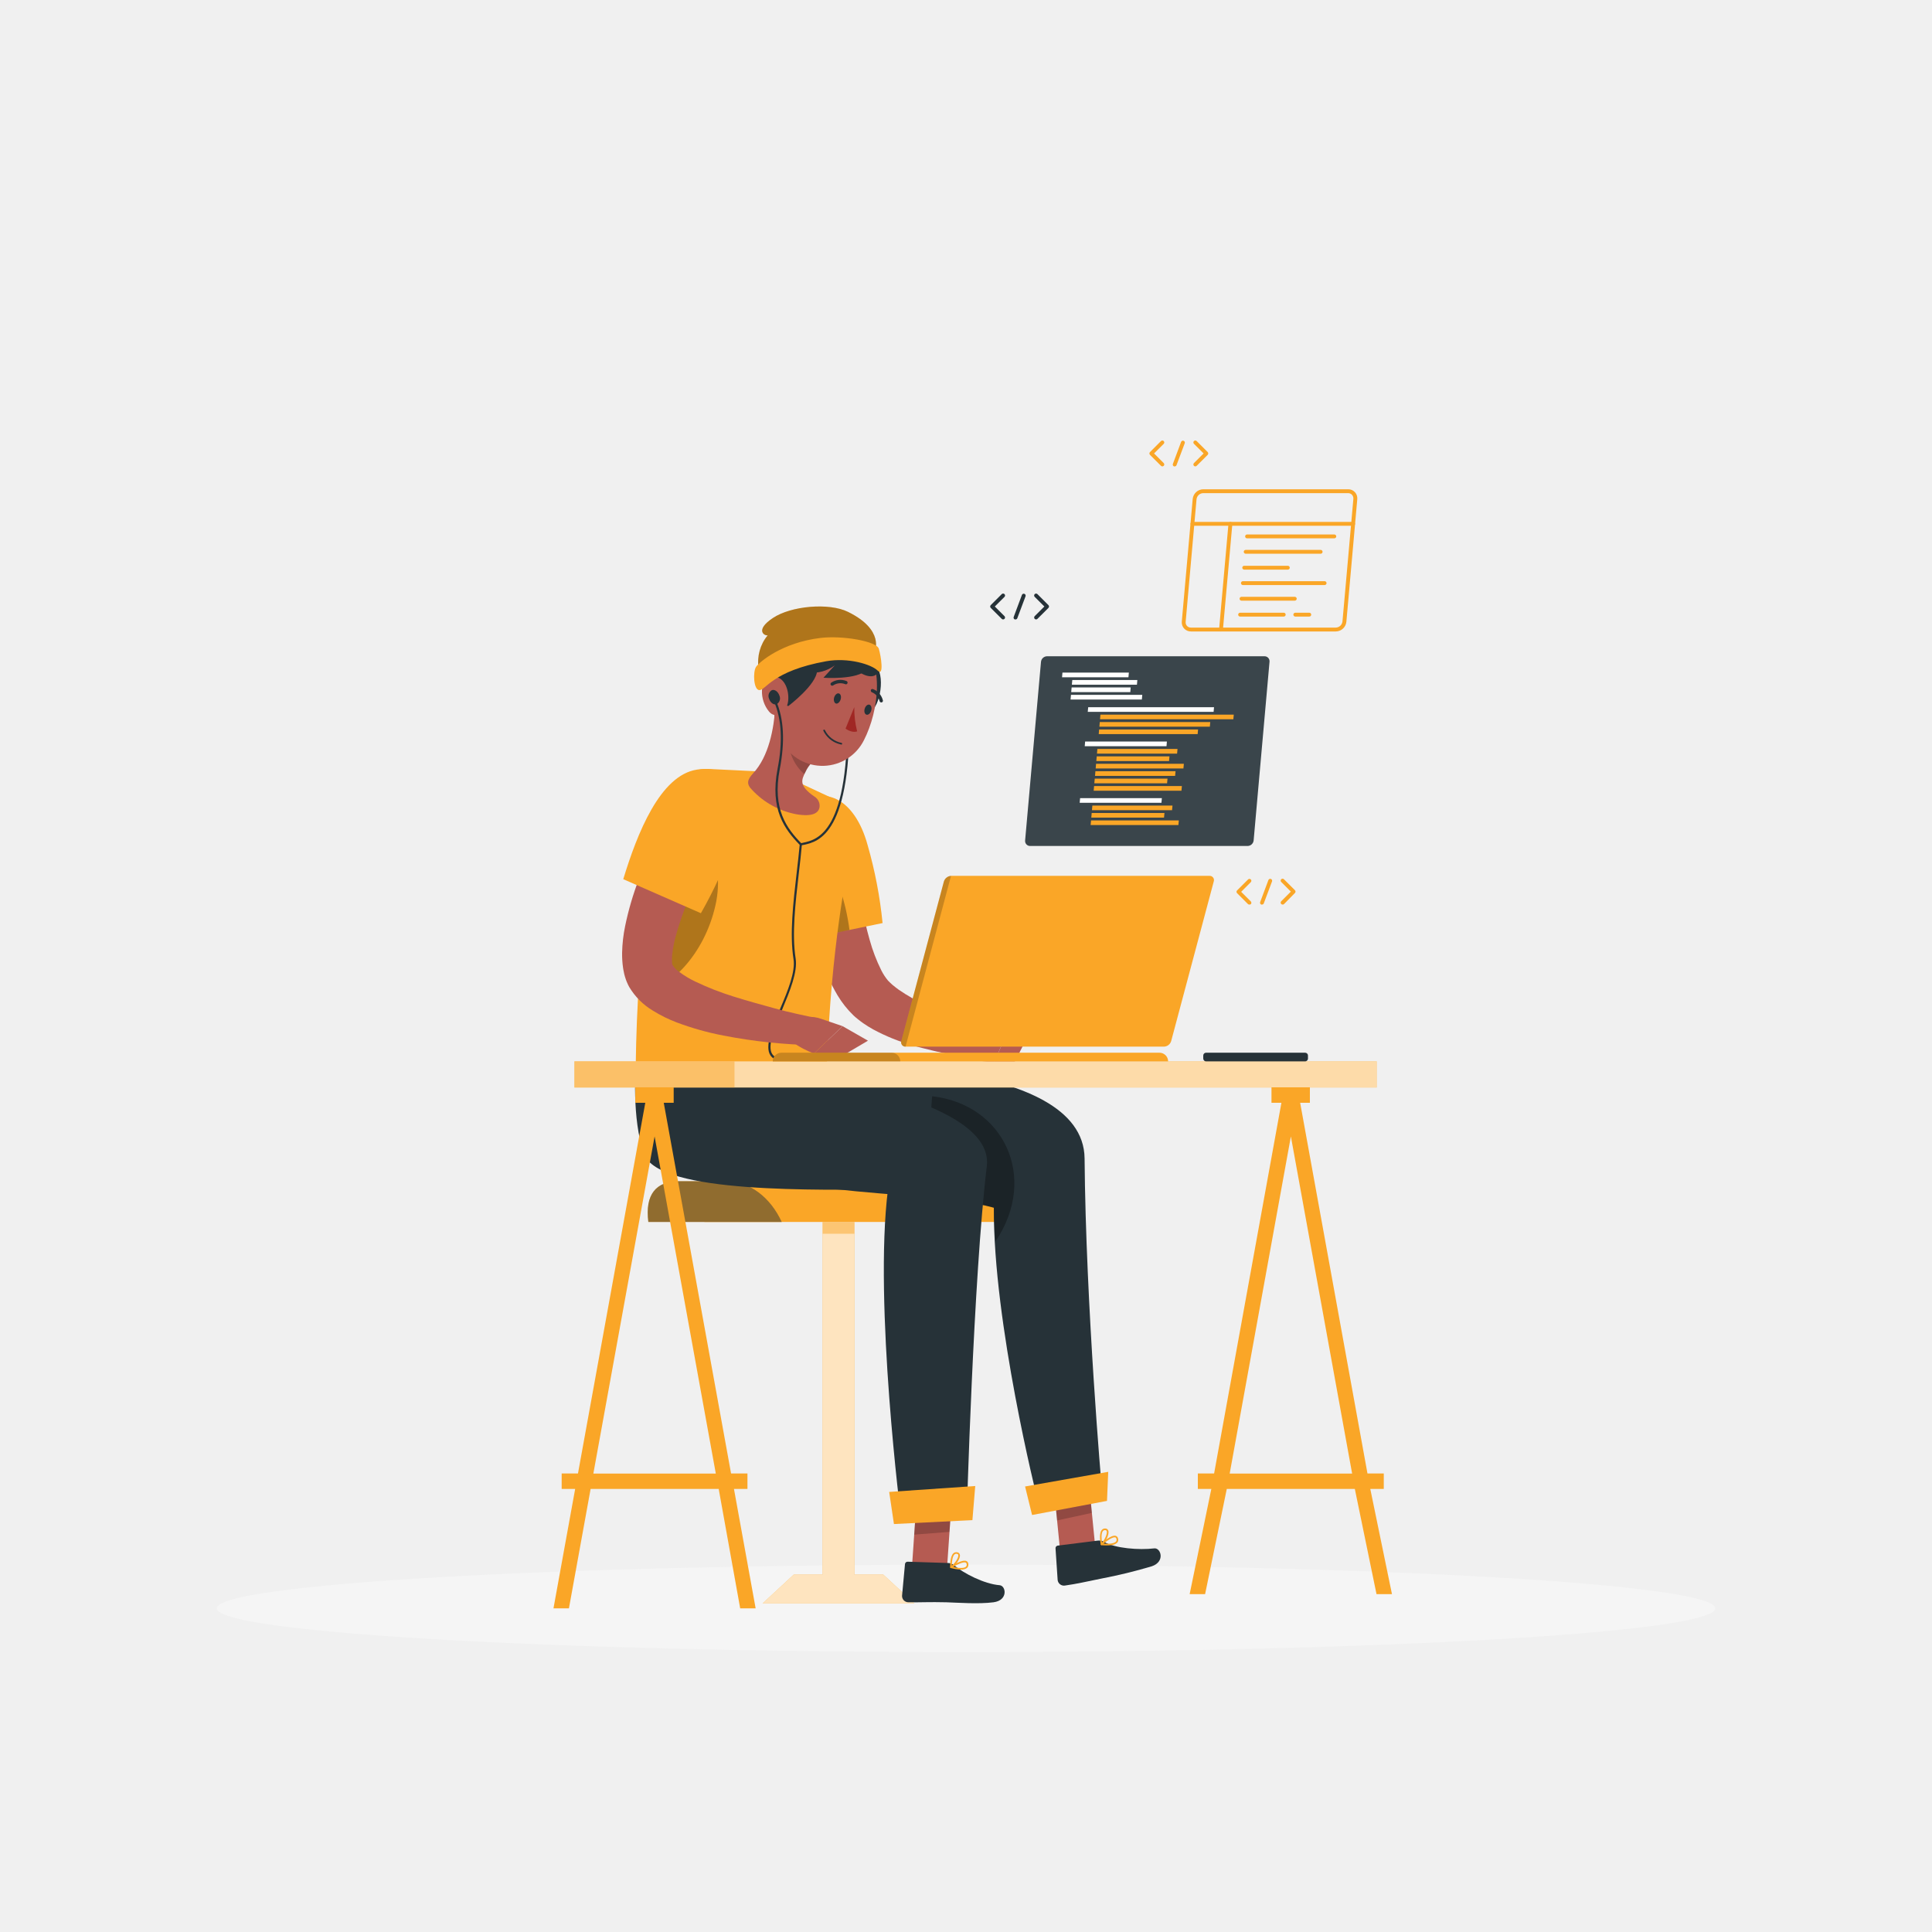
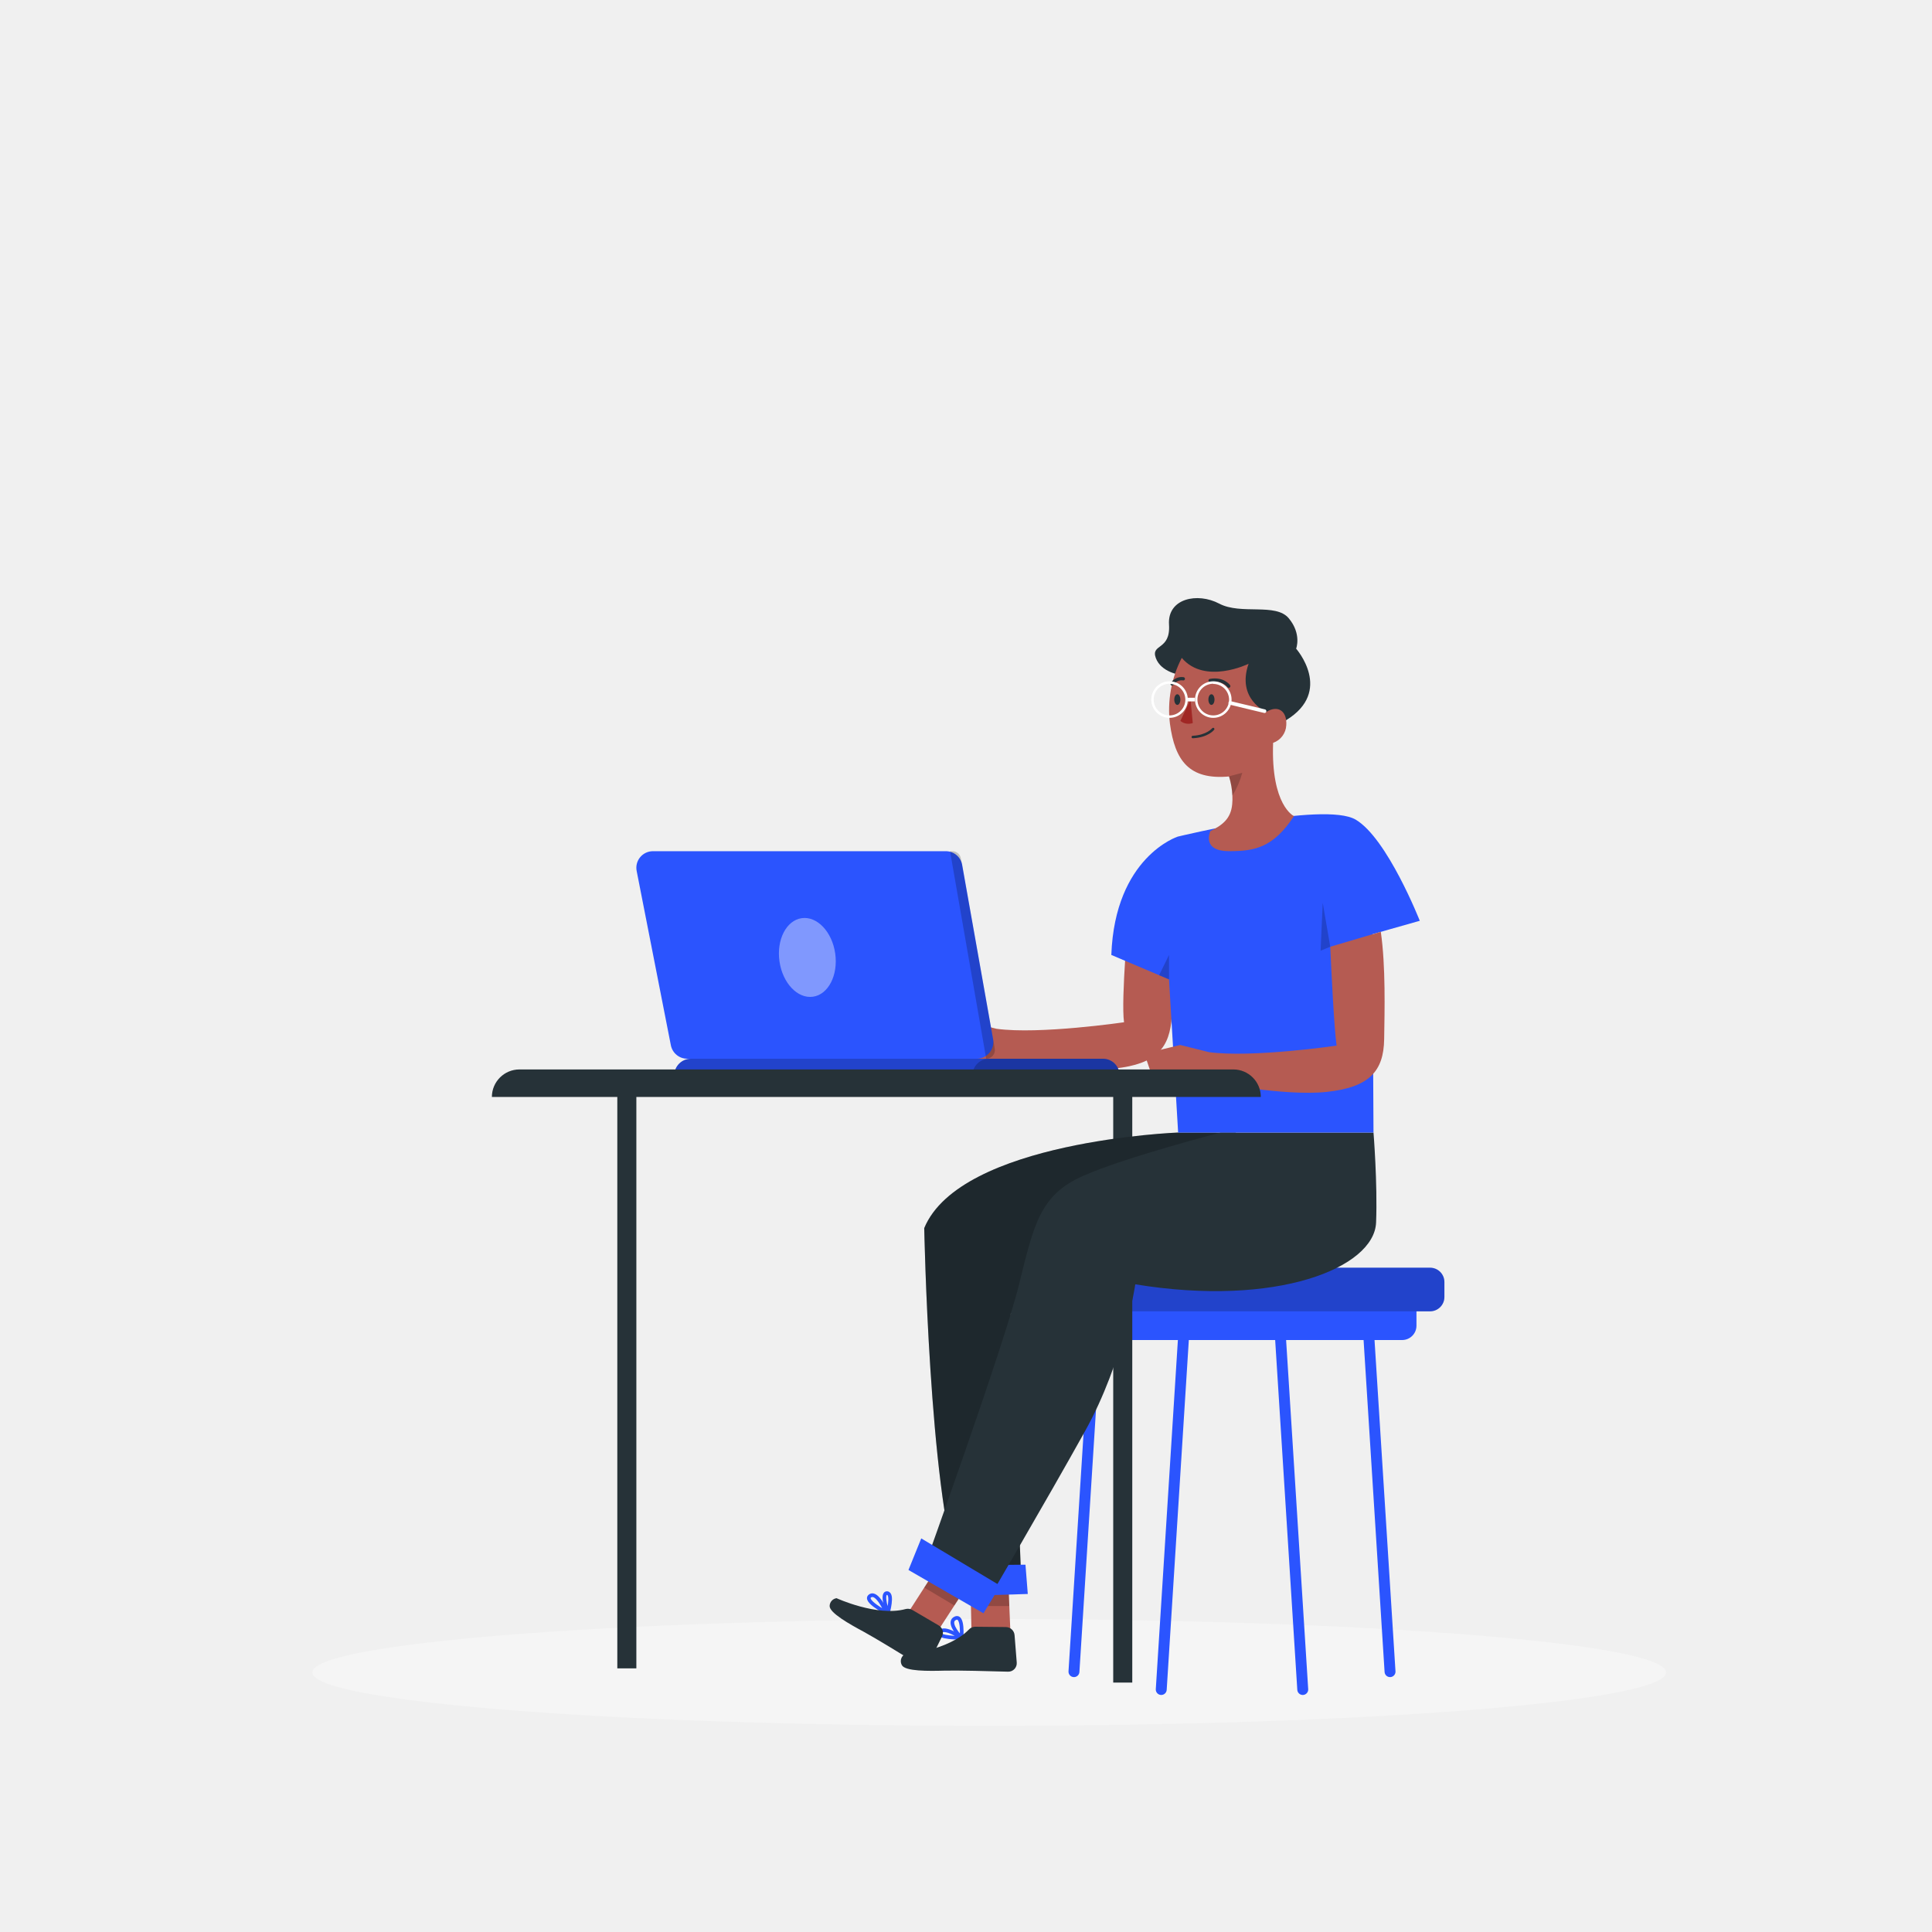
<svg xmlns="http://www.w3.org/2000/svg" viewBox="0 0 500 500">
-   <g id="freepik--Shadow--inject-138">
-     <ellipse id="freepik--path--inject-138" cx="250" cy="416.24" rx="193.89" ry="11.32" style="fill:#f5f5f5" />
+   <g id="freepik--Shadow--inject-250">
+     <ellipse cx="256" cy="432.82" rx="175.17" ry="13.82" style="fill:#f5f5f5" />
  </g>
-   <g id="freepik--Character--inject-138">
-     <path d="M182.31,316.24H268.5c-3-6.54-8.47-10.55-14.37-10.55h-67Z" style="fill:#FAA627" />
-     <path d="M167.79,316.24h34.52c-3-6.54-8.47-10.55-14.38-10.55H175.71c-5.9,0-8.83,3.41-7.92,10.55Z" style="fill:#FAA627" />
-     <path d="M167.79,316.24h34.52c-3-6.54-8.47-10.55-14.38-10.55H175.71c-5.9,0-8.83,3.41-7.92,10.55Z" style="fill:#263238;opacity:0.5" />
-     <polygon points="228.59 407.5 221.11 407.5 221.11 316.24 212.9 316.24 212.9 407.5 205.42 407.5 197.36 414.96 212.9 414.96 221.11 414.96 236.65 414.96 228.59 407.5" style="fill:#FAA627" />
-     <polygon points="228.59 407.5 221.11 407.5 221.11 316.24 212.9 316.24 212.9 407.5 205.42 407.5 197.36 414.96 212.9 414.96 221.11 414.96 236.65 414.96 228.59 407.5" style="fill:#fff;opacity:0.7" />
-     <rect x="212.9" y="316.24" width="8.21" height="3.06" style="fill:#FAA627;opacity:0.5" />
-     <polygon points="274.71 404.95 283.68 402.68 281.55 381.16 272.58 383.43 274.71 404.95" style="fill:#b55b52" />
-     <path d="M284.07,398.71,273.77,400a.66.66,0,0,0-.6.72l.55,8.21a1.64,1.64,0,0,0,1.82,1.42c3.57-.52,5-.91,9.52-1.82a131.68,131.68,0,0,0,13-3.17c3.59-1.21,2.34-4.84.67-4.64-3.95.47-10.17,0-13-1.69A2.67,2.67,0,0,0,284.07,398.71Z" style="fill:#263238" />
-     <polygon points="272.58 383.44 281.56 381.17 282.58 391.53 273.57 393.49 272.58 383.44" style="opacity:0.2" />
-     <path d="M214,275.54s66.47-2.23,66.69,24.28c.31,38.09,4.45,85.38,4.45,85.38l-16.74,2.48S257,342.29,257.21,312.55c-18.69-5.28-67.23-1.84-72.95-17.33-4.67-12.68-2.23-19.68-2.23-19.68Z" style="fill:#263238" />
-     <path d="M241.25,283.71s-2,15.16,4.91,26.85a74.05,74.05,0,0,1,11.06,2,78.84,78.84,0,0,0,.46,8.65C268.8,304.62,259.7,285.8,241.25,283.71Z" style="opacity:0.3" />
-     <polygon points="267.1 392.08 286.49 388.43 286.81 380.91 265.29 384.7 267.1 392.08" style="fill:#FAA627" />
-     <path d="M287.52,399.89a11.35,11.35,0,0,1-2.48,0,.23.23,0,0,1-.19-.15.22.22,0,0,1,.06-.22c.27-.24,2.64-2.35,3.81-2.06a.85.85,0,0,1,.58.54,1.2,1.2,0,0,1-.12,1.2A2.53,2.53,0,0,1,287.52,399.89Zm-1.94-.4c1.69.12,2.89-.09,3.26-.57a.78.78,0,0,0,.05-.78.37.37,0,0,0-.27-.27C288,397.71,286.56,398.68,285.58,399.49Z" style="fill:#FAA627" />
-     <path d="M285.09,399.88H285a.21.21,0,0,1-.13-.16c0-.11-.57-2.72.24-3.73a1.11,1.11,0,0,1,.87-.42.83.83,0,0,1,.85.55c.34,1-.78,3.06-1.62,3.73Zm.77-3.88a.66.66,0,0,0-.44.25c-.48.6-.36,2.12-.22,3,.71-.78,1.43-2.35,1.21-3-.05-.12-.14-.26-.45-.26Z" style="fill:#FAA627" />
-     <polygon points="235.92 406.93 245.09 405.76 246.59 384 237.42 385.16 235.92 406.93" style="fill:#b55b52" />
-     <path d="M245.3,404.5l-10.38-.33a.67.67,0,0,0-.71.61l-.76,8.2a1.64,1.64,0,0,0,1.57,1.69c3.61.05,5.34-.11,9.91,0,2.81.09,8.33.5,12.18,0s3.26-4.28,1.59-4.42c-4-.32-9.29-3.06-11.83-5.19A2.59,2.59,0,0,0,245.3,404.5Z" style="fill:#263238" />
-     <path d="M248.52,406.21a10.88,10.88,0,0,1-2.45-.41.23.23,0,0,1-.16-.17.22.22,0,0,1,.1-.21c.3-.2,3-1.9,4.09-1.43a.83.83,0,0,1,.48.63,1.19,1.19,0,0,1-.31,1.16A2.52,2.52,0,0,1,248.52,406.21Zm-1.85-.7c1.64.38,2.86.37,3.31-.05a.76.76,0,0,0,.17-.76.38.38,0,0,0-.22-.31C249.33,404.13,247.77,404.86,246.67,405.51Z" style="fill:#FAA627" />
-     <path d="M246.12,405.81a.19.19,0,0,1-.1,0,.2.2,0,0,1-.11-.17c0-.12-.13-2.78.83-3.65a1.1,1.1,0,0,1,.92-.27.81.81,0,0,1,.76.68c.19,1-1.25,2.9-2.19,3.41A.2.2,0,0,1,246.12,405.81Zm1.38-3.7a.64.64,0,0,0-.47.17c-.57.52-.7,2-.7,2.92.83-.66,1.79-2.09,1.67-2.76,0-.12-.09-.28-.4-.32Z" style="fill:#FAA627" />
-     <polygon points="237.42 385.17 246.59 384 245.73 396.45 236.59 397.16 237.42 385.17" style="opacity:0.2" />
-     <path d="M191.39,275.54s66.37,6.28,64,26.26c-3.49,28.81-5.21,90.91-5.21,90.91l-16.92.67s-7.17-56-3.46-85.52c-17.17,0-59.22,1.23-63.06-9.12-3.38-9.14-2.17-23.2-2.17-23.2Z" style="fill:#263238" />
-     <polygon points="231.35 394.42 251.66 393.41 252.39 384.58 230.12 386.11 231.35 394.42" style="fill:#FAA627" />
-     <path d="M220.08,215.83l.57,4.6c.2,1.56.42,3.12.66,4.67.5,3.11,1,6.21,1.63,9.25s1.31,6,2.13,8.9a44,44,0,0,0,3,7.85,13.93,13.93,0,0,0,1.73,2.66c.1.12.31.32.52.52s.43.4.65.6c.46.39,1,.79,1.51,1.18a47.66,47.66,0,0,0,7.54,4.27A164.07,164.07,0,0,0,257.56,267l-1.08,6.86a80.22,80.22,0,0,1-10.22-1c-1.68-.26-3.37-.58-5-1s-3.38-.8-5.06-1.31A49.92,49.92,0,0,1,226,266.42a29.42,29.42,0,0,1-2.55-1.58c-.42-.3-.84-.59-1.26-.94a16.23,16.23,0,0,1-1.31-1.11,25.37,25.37,0,0,1-4.12-5.19,53.3,53.3,0,0,1-4.62-10.21,101.6,101.6,0,0,1-2.85-10.08c-.76-3.35-1.43-6.7-1.92-10.06-.26-1.68-.49-3.36-.71-5s-.38-3.33-.52-5.16Z" style="fill:#b55b52" />
-     <path d="M206.06,209.15c6.79-6.55,15.15-2.68,18.49,9.6a113.63,113.63,0,0,1,3.86,20.14l-21.49,4.44C203,231.61,199.12,215.87,206.06,209.15Z" style="fill:#FAA627" />
-     <path d="M213,222.56c-1.54-1.38-5.9,4.81-8.57,12.48.76,2.86,1.62,5.68,2.49,8.3l12.93-2.68C218.81,233,216.43,225.67,213,222.56Z" style="opacity:0.3" />
-     <path d="M256.24,265.25l5.12.32-4.09,9.4s-8.83-.21-8.64-4.55l1.59-2.08A8.32,8.32,0,0,1,256.24,265.25Z" style="fill:#b55b52" />
-     <polygon points="266.94 266.33 262.52 274.97 257.27 274.97 261.36 265.57 266.94 266.33" style="fill:#b55b52" />
-     <path d="M206.86,202.58l-10.3-2.94L183.32,199a9.19,9.19,0,0,0-9.16,6.33c-2.53,7.7-4.85,18.85-6.54,28.47-1.9,10.78-2.89,27-3.09,41.73H214c1.13-30.73,5-48.9,6.77-59a9.16,9.16,0,0,0-5.09-9.83Z" style="fill:#FAA627" />
-     <path d="M172.58,210.67c-1.91,7-3.63,15.57-5,23.14a217.28,217.28,0,0,0-2.43,23.33c8.15-.81,17.15-10.19,20-22.82C188,222,181.39,209.18,172.58,210.67Z" style="opacity:0.3" />
-     <path d="M200.67,182.91l4,6.11,5.45,8.33a8.23,8.23,0,0,0-1.68,2.46c-1,2-1.82,3.51,2.39,6.38a2.78,2.78,0,0,1,1.26,2.76c-.24,1.3-1.54,2.56-6.09,1.76a20.92,20.92,0,0,1-11.4-6.33c-1.52-1.51-1.17-2.65.29-4.22C199,195.72,200.26,188.63,200.67,182.91Z" style="fill:#b55b52" />
-     <path d="M208.78,195.3l-3.34-5.94-.23.49a16.2,16.2,0,0,0-.72,2.28c-.61,2.63,1.44,6.4,3.69,8.19l.26-.51a9.92,9.92,0,0,1,1.54-2.36.67.67,0,0,1,.14-.11Z" style="opacity:0.2" />
-     <path d="M207.25,218.82a.29.29,0,0,1-.07-.56l.71-.17c3.62-.79,12.1-2.64,11.33-35.18a.29.29,0,0,1,.28-.29h0a.29.29,0,0,1,.29.28c.78,33-8,34.93-11.78,35.75-.25,0-.48.1-.68.16Z" style="fill:#263238" />
-     <path d="M227.57,173.85c-1.46-4.36-6.7-1.46-6.7-1.46s-.07,9.13,2.74,11.47S229,178.25,227.57,173.85Z" style="fill:#263238" />
-     <path d="M202.08,172.09c-1.61,9.06-3,14.26.35,20.07a12,12,0,0,0,21.16-.61c3.83-7.47,5.81-21-2-27A12.1,12.1,0,0,0,202.08,172.09Z" style="fill:#b55b52" />
-     <path d="M200.37,177.42c-2.44,3.88,3.65,5.3,3.65,5.3s7.29-5.49,7.44-9.14S202.31,174.34,200.37,177.42Z" style="fill:#263238" />
-     <path d="M198,178.88c-1.2-1-2.52-4.81-1.51-8.16s4.23-7,7.13-5.81c1.08-3.09,15.92-6.89,20.88,0,5.78,8.05,2.75,12.19-2.06,9.07l-8.8-2.85Z" style="fill:#263238" />
-     <path d="M224.37,173.25c-2.35,2.78-11.26,2.15-11.26,2.15l2.92-3.2a9.76,9.76,0,0,1-6.76,1.87c-4.37-.25-2-4.74-2-4.74S228.79,168,224.37,173.25Z" style="fill:#263238" />
-     <path d="M197.2,178.65a8.14,8.14,0,0,0,1.83,5.51c1.66,2,4.22.4,4.82-2.06.53-2.21-.16-5.64-2.34-6.7S197.31,176.17,197.2,178.65Z" style="fill:#b55b52" />
-     <path d="M196.33,172.9a10.78,10.78,0,0,1,2.35-8.48c-.82.19-3.39-1.32,1.34-4.48s14.55-4,19.44-1.59c9.58,4.7,6.93,10.26,6.93,10.26Z" style="fill:#FAA627" />
-     <path d="M196.33,172.9a10.78,10.78,0,0,1,2.35-8.48c-.82.19-3.39-1.32,1.34-4.48s14.55-4,19.44-1.59c9.58,4.7,6.93,10.26,6.93,10.26Z" style="opacity:0.3" />
-     <path d="M196.52,178.6c1.66.06,3.27-4.95,17.34-7.48,5.68-1,11.63.8,13.29,2.44s.88-3.75.28-5.68-9.39-3.47-15.1-2.78c-9.91,1.19-15.86,6.24-16.68,7.51S195,178.56,196.52,178.6Z" style="fill:#FAA627" />
-     <path d="M201.7,180a1.73,1.73,0,0,1-.73,2.26c-.73.23-1.59-.39-1.92-1.4a1.73,1.73,0,0,1,.73-2.26C200.51,178.37,201.37,179,201.7,180Z" style="fill:#263238" />
-     <path d="M202.88,274.54c-1.72,0-2.86-.46-3.49-1.41-1.54-2.3.43-7.05,2.52-12.08,2-4.7,4-9.57,3.44-12.91-1-6.37-.08-14.41.82-22.18.3-2.56.58-5,.79-7.32-3.87-4-7.77-9.13-5.72-19.69,1.36-7,1.06-12.8-.89-17.3a.27.27,0,0,1,.14-.37.29.29,0,0,1,.38.14c2,4.62,2.31,10.55.93,17.64-2,10.37,1.86,15.39,5.66,19.27a.32.32,0,0,1,.07.23c-.21,2.39-.49,4.86-.8,7.47-.89,7.73-1.82,15.73-.82,22,.56,3.5-1.49,8.44-3.48,13.22s-3.94,9.5-2.57,11.55c.52.78,1.51,1.16,3,1.16a.28.28,0,0,1,0,.56Z" style="fill:#263238" />
-     <path d="M215.89,180.47c-.23.71,0,1.42.41,1.59s1-.27,1.24-1,.06-1.42-.4-1.59S216.12,179.76,215.89,180.47Z" style="fill:#263238" />
-     <ellipse cx="224.63" cy="183.68" rx="1.35" ry="0.88" transform="translate(-15.83 346.08) rotate(-73.31)" style="fill:#263238" />
-     <path d="M221.09,183a23.82,23.82,0,0,0,.74,6.27c-1.42.52-3-.71-3-.71Z" style="fill:#a02724" />
-     <path d="M216.85,192.45a6.45,6.45,0,0,1-3.77-3.33.22.22,0,0,1,.12-.28.22.22,0,0,1,.29.12,6.13,6.13,0,0,0,4.29,3.3.22.22,0,0,1,.17.26.22.22,0,0,1-.26.17A7.41,7.41,0,0,1,216.85,192.45Z" style="fill:#263238" />
-     <path d="M215.16,177.41a.45.45,0,0,1-.16-.15.43.43,0,0,1,.14-.6,4.21,4.21,0,0,1,3.93-.41.44.44,0,1,1-.38.79,3.36,3.36,0,0,0-3.08.35A.45.45,0,0,1,215.16,177.41Z" style="fill:#263238" />
-     <path d="M225.37,178.8a.42.42,0,0,1,0-.22.44.44,0,0,1,.57-.24,4.19,4.19,0,0,1,2.57,3,.44.44,0,0,1-.86.14,3.36,3.36,0,0,0-2.05-2.34A.41.41,0,0,1,225.37,178.8Z" style="fill:#263238" />
-     <path d="M188,212.73c-.83,1.5-1.74,3.21-2.6,4.83s-1.71,3.31-2.53,5c-1.65,3.33-3.2,6.68-4.61,10a77.64,77.64,0,0,0-3.46,10,30.88,30.88,0,0,0-.84,4.56c-.17,1.33.07,2.77,0,2.46a6,6,0,0,0,1.9,2,24.11,24.11,0,0,0,4,2.41,73.13,73.13,0,0,0,10,3.92C193.32,259,197,260,200.61,261s7.42,1.78,11.06,2.58l-.68,6.91A135.68,135.68,0,0,1,187.2,268a74.26,74.26,0,0,1-12-3.37,35.76,35.76,0,0,1-6.19-3.05,17.64,17.64,0,0,1-6.17-6.15,13.2,13.2,0,0,1-1.09-2.63l-.19-.69-.11-.54c-.09-.37-.14-.71-.2-1.07a24.87,24.87,0,0,1-.25-3.95,38.09,38.09,0,0,1,.79-6.91,77.37,77.37,0,0,1,3.56-12.15c1.43-3.84,3.06-7.54,4.81-11.16q1.32-2.72,2.73-5.37c.94-1.8,1.89-3.48,3-5.33Z" style="fill:#b55b52" />
-     <path d="M180.39,199.17c9.32-1.42,13.9,6.58,9.52,18.52a113.84,113.84,0,0,1-8.52,18.65l-20.09-8.81C164.9,215.71,170.83,200.62,180.39,199.17Z" style="fill:#FAA627" />
-     <path d="M212.48,263.66l5.58,1.91-7.41,7.08s-9.05-3.25-7.2-7.18l2.28-1.3A8.3,8.3,0,0,1,212.48,263.66Z" style="fill:#b55b52" />
-     <polygon points="224.63 269.33 216.26 274.26 210.66 272.65 218.06 265.57 224.63 269.33" style="fill:#b55b52" />
-   </g>
-   <g id="freepik--Desk--inject-138">
-     <rect x="148.67" y="274.68" width="207.62" height="6.76" style="fill:#FAA627" />
-     <rect x="148.67" y="274.68" width="207.62" height="6.76" style="fill:#fff;opacity:0.6" />
-     <rect x="148.67" y="274.68" width="41.43" height="6.76" transform="translate(338.76 556.12) rotate(180)" style="fill:#FAA627;opacity:0.5" />
-     <path d="M300.06,272.44H202.23a2.25,2.25,0,0,0-2.24,2.24H302.31A2.25,2.25,0,0,0,300.06,272.44Z" style="fill:#FAA627" />
-     <path d="M313,226.67H246.15a2.07,2.07,0,0,0-1.88,1.48l-11,41.24a1.1,1.1,0,0,0,1.09,1.48h66.88a2,2,0,0,0,1.87-1.48l11-41.24A1.1,1.1,0,0,0,313,226.67Z" style="fill:#FAA627" />
-     <path d="M244.27,228.15l-11,41.24a1.1,1.1,0,0,0,1.09,1.48l11.76-44.2A2.07,2.07,0,0,0,244.27,228.15Z" style="opacity:0.2" />
-     <path d="M230.78,272.44H202.23a2.25,2.25,0,0,0-2.24,2.24h33A2.25,2.25,0,0,0,230.78,272.44Z" style="opacity:0.2" />
-     <path d="M191.56,416.24h4l-5.61-30.9h3.49v-4H189.2l-17.42-95.94h2.57v-4h-9.94v4H167l-17.42,95.94h-4.22v4h3.49l-5.61,30.9h4l5.61-30.9H186Zm-38-34.88,15.85-87.25,15.84,87.25Z" style="fill:#FAA627" />
-     <path d="M356.24,412.56h4l-5.61-27.22h3.49v-4h-4.22l-17.42-95.94H339v-4h-9.94v4h2.57l-17.42,95.94H310v4h3.49l-5.61,27.22h4l5.61-27.22h33.14Zm-38-31.2,15.84-87.25,15.85,87.25Z" style="fill:#FAA627" />
-     <rect x="311.4" y="272.44" width="27.1" height="2.24" rx="0.73" style="fill:#263238" />
-   </g>
-   <g id="freepik--Coding--inject-138">
-     <path d="M266.6,218.94a1.29,1.29,0,0,1-1.3-1.43l4.11-46.24a1.6,1.6,0,0,1,1.56-1.43h56.28a1.29,1.29,0,0,1,1.3,1.43l-4.11,46.24a1.6,1.6,0,0,1-1.56,1.43Z" style="fill:#263238;opacity:0.9" />
-     <polygon points="314.08 184.23 281.51 184.23 281.62 183.03 314.19 183.03 314.08 184.23" style="fill:#fff" />
-     <polygon points="319.19 186.15 284.69 186.15 284.79 184.95 319.3 184.95 319.19 186.15" style="fill:#FAA627" />
-     <polygon points="313.11 188.07 284.52 188.07 284.62 186.87 313.21 186.87 313.11 188.07" style="fill:#FAA627" />
-     <polygon points="309.95 189.99 284.35 189.99 284.45 188.79 310.06 188.79 309.95 189.99" style="fill:#FAA627" />
-     <polygon points="301.89 193.12 280.73 193.12 280.83 191.91 301.99 191.91 301.89 193.12" style="fill:#fff" />
-     <polygon points="306.38 197.67 283.66 197.67 283.56 198.88 306.27 198.88 306.38 197.67" style="fill:#FAA627" />
-     <polygon points="302.66 195.75 283.83 195.75 283.73 196.96 302.55 196.96 302.66 195.75" style="fill:#FAA627" />
-     <polygon points="304.74 193.83 284 193.83 283.9 195.04 304.63 195.04 304.74 193.83" style="fill:#FAA627" />
-     <polygon points="300.58 207.76 279.42 207.76 279.53 206.56 300.69 206.56 300.58 207.76" style="fill:#fff" />
-     <polygon points="305.08 212.32 282.36 212.32 282.25 213.52 304.97 213.52 305.08 212.32" style="fill:#FAA627" />
-     <polygon points="301.36 210.4 282.53 210.4 282.43 211.6 301.25 211.6 301.36 210.4" style="fill:#FAA627" />
-     <polygon points="303.44 208.48 282.7 208.48 282.6 209.68 303.33 209.68 303.44 208.48" style="fill:#FAA627" />
-     <polygon points="292.04 175.28 274.86 175.28 274.96 174.07 292.15 174.07 292.04 175.28" style="fill:#fff" />
-     <polygon points="295.62 179.83 277.17 179.83 277.06 181.04 295.51 181.04 295.62 179.83" style="fill:#fff" />
-     <polygon points="292.62 177.91 277.34 177.91 277.23 179.12 292.52 179.12 292.62 177.91" style="fill:#fff" />
-     <polygon points="294.34 175.99 277.51 175.99 277.4 177.2 294.24 177.2 294.34 175.99" style="fill:#fff" />
-     <polygon points="305.87 203.43 283.15 203.43 283.04 204.64 305.76 204.64 305.87 203.43" style="fill:#FAA627" />
-     <polygon points="302.15 201.51 283.32 201.51 283.21 202.72 302.04 202.72 302.15 201.51" style="fill:#FAA627" />
-     <polygon points="304.23 199.59 283.49 199.59 283.39 200.8 304.12 200.8 304.23 199.59" style="fill:#FAA627" />
-     <path d="M345.72,163.42H308.21a2.34,2.34,0,0,1-2.36-2.59l2.82-31.71a2.79,2.79,0,0,1,2.73-2.5h37.5a2.34,2.34,0,0,1,2.36,2.59l-2.82,31.71A2.78,2.78,0,0,1,345.72,163.42Zm-34.32-35.8a1.79,1.79,0,0,0-1.74,1.59l-2.81,31.71a1.35,1.35,0,0,0,.34,1.07,1.37,1.37,0,0,0,1,.43h37.51a1.78,1.78,0,0,0,1.73-1.59l2.82-31.71a1.39,1.39,0,0,0-.35-1.06,1.36,1.36,0,0,0-1-.44Z" style="fill:#FAA627" />
-     <path d="M350.2,136.07H308.6a.5.5,0,0,1-.5-.5.5.5,0,0,1,.5-.5h41.6a.5.5,0,0,1,.5.5A.51.51,0,0,1,350.2,136.07Z" style="fill:#FAA627" />
-     <path d="M316,163.42h-.05a.49.49,0,0,1-.45-.54l2.43-27.36a.51.51,0,0,1,.54-.45.5.5,0,0,1,.46.54L316.49,163A.51.51,0,0,1,316,163.42Z" style="fill:#FAA627" />
-     <path d="M345.32,139.32H322.74a.5.5,0,0,1-.5-.5.5.5,0,0,1,.5-.5h22.58a.5.5,0,0,1,.5.5A.5.5,0,0,1,345.32,139.32Z" style="fill:#FAA627" />
-     <path d="M341.78,143.31h-19.4a.51.51,0,0,1-.5-.5.5.5,0,0,1,.5-.5h19.4a.5.5,0,0,1,.5.5A.5.5,0,0,1,341.78,143.31Z" style="fill:#FAA627" />
-     <path d="M333.31,147.42H322a.5.5,0,0,1-.5-.5.5.5,0,0,1,.5-.5h11.29a.51.51,0,0,1,.5.5A.5.5,0,0,1,333.31,147.42Z" style="fill:#FAA627" />
-     <path d="M335.09,155.45H321.3a.5.5,0,0,1-.5-.5.51.51,0,0,1,.5-.5h13.79a.51.51,0,0,1,.5.5A.5.5,0,0,1,335.09,155.45Z" style="fill:#FAA627" />
-     <path d="M332.23,159.57H320.94a.5.5,0,0,1,0-1h11.29a.5.5,0,0,1,0,1Z" style="fill:#FAA627" />
-     <path d="M338.84,159.57h-3.62a.5.5,0,0,1,0-1h3.62a.5.5,0,0,1,0,1Z" style="fill:#FAA627" />
-     <path d="M342.81,151.41H321.66a.5.5,0,0,1,0-1h21.15a.5.5,0,0,1,0,1Z" style="fill:#FAA627" />
-     <path d="M268.14,160.31a.51.51,0,0,1-.36-.15.5.5,0,0,1,0-.7l2.5-2.5-2.5-2.49a.5.5,0,0,1,.71-.71l2.85,2.85a.51.51,0,0,1,0,.71l-2.85,2.84A.49.49,0,0,1,268.14,160.31Z" style="fill:#263238" />
-     <path d="M259.6,160.31a.49.49,0,0,1-.35-.15l-2.85-2.84a.51.51,0,0,1,0-.71l2.85-2.85a.5.5,0,1,1,.71.71l-2.5,2.49,2.5,2.5a.5.5,0,0,1,0,.7A.51.51,0,0,1,259.6,160.31Z" style="fill:#263238" />
-     <path d="M262.8,160.31a.51.51,0,0,1-.17,0,.5.5,0,0,1-.29-.64l2.13-5.7a.5.5,0,0,1,.64-.29.5.5,0,0,1,.3.64l-2.14,5.7A.49.49,0,0,1,262.8,160.31Z" style="fill:#263238" />
-     <path d="M331.93,234.1a.47.47,0,0,1-.35-.15.5.5,0,0,1,0-.71l2.49-2.49-2.49-2.5a.49.49,0,1,1,.7-.7l2.85,2.84a.53.53,0,0,1,.15.36.51.51,0,0,1-.15.35L332.28,234A.47.47,0,0,1,331.93,234.1Z" style="fill:#FAA627" />
-     <path d="M323.39,234.1A.5.5,0,0,1,323,234l-2.85-2.85a.51.51,0,0,1,0-.71l2.85-2.84a.5.5,0,0,1,.71,0,.5.5,0,0,1,0,.7l-2.5,2.5,2.5,2.49a.51.51,0,0,1,0,.71A.51.51,0,0,1,323.39,234.1Z" style="fill:#FAA627" />
-     <path d="M326.6,234.1a.39.39,0,0,1-.18,0,.49.49,0,0,1-.29-.64l2.13-5.7a.5.5,0,0,1,.94.35l-2.14,5.7A.49.49,0,0,1,326.6,234.1Z" style="fill:#FAA627" />
-     <path d="M309.35,120.7a.51.51,0,0,1-.36-.15.5.5,0,0,1,0-.7l2.5-2.5-2.5-2.49a.5.5,0,0,1,.71-.71l2.85,2.85a.51.51,0,0,1,0,.71l-2.85,2.84A.49.49,0,0,1,309.35,120.7Z" style="fill:#FAA627" />
-     <path d="M300.81,120.7a.5.5,0,0,1-.35-.15l-2.85-2.84a.51.51,0,0,1,0-.71l2.85-2.85a.5.5,0,1,1,.71.71l-2.5,2.49,2.5,2.5a.5.5,0,0,1,0,.7A.51.51,0,0,1,300.81,120.7Z" style="fill:#FAA627" />
-     <path d="M304,120.7l-.17,0a.5.5,0,0,1-.29-.64l2.13-5.7a.5.5,0,0,1,.64-.29.5.5,0,0,1,.3.64l-2.14,5.7A.49.49,0,0,1,304,120.7Z" style="fill:#FAA627" />
+   <g id="freepik--Character--inject-250">
+     <rect x="159.75" y="277.69" width="4.93" height="154.07" transform="translate(324.44 709.46) rotate(180)" style="fill:#263238" />
+     <path d="M285.17,335.52h81.42a0,0,0,0,1,0,0v11.29a0,0,0,0,1,0,0H285.17a3.71,3.71,0,0,1-3.71-3.71v-3.87A3.71,3.71,0,0,1,285.17,335.52Z" transform="translate(648.04 682.32) rotate(180)" style="fill:#2B54FE" />
+     <line x1="359.74" y1="432.62" x2="353.84" y2="339.37" style="fill:none;stroke:#2B54FE;stroke-linecap:round;stroke-linejoin:round;stroke-width:2.826px" />
+     <line x1="337.15" y1="437.24" x2="331.25" y2="343.99" style="fill:none;stroke:#2B54FE;stroke-linecap:round;stroke-linejoin:round;stroke-width:2.826px" />
+     <line x1="277.94" y1="432.62" x2="283.84" y2="339.37" style="fill:none;stroke:#2B54FE;stroke-linecap:round;stroke-linejoin:round;stroke-width:2.826px" />
+     <line x1="300.53" y1="437.24" x2="306.43" y2="343.99" style="fill:none;stroke:#2B54FE;stroke-linecap:round;stroke-linejoin:round;stroke-width:2.826px" />
+     <path d="M292.39,328.08h81.42a0,0,0,0,1,0,0v11.29a0,0,0,0,1,0,0H292.39a3.71,3.71,0,0,1-3.71-3.71v-3.87A3.71,3.71,0,0,1,292.39,328.08Z" transform="translate(662.49 667.45) rotate(180)" style="fill:#2B54FE" />
+     <path d="M292.39,328.08h81.42a0,0,0,0,1,0,0v11.29a0,0,0,0,1,0,0H292.39a3.71,3.71,0,0,1-3.71-3.71v-3.87A3.71,3.71,0,0,1,292.39,328.08Z" transform="translate(662.49 667.45) rotate(180)" style="opacity:0.2" />
+     <rect x="288.1" y="281.37" width="4.93" height="154.07" transform="translate(581.13 716.82) rotate(180)" style="fill:#263238" />
+     <path d="M304.9,293.1s-56.35,2.12-65.71,24.74c0,0,1.3,67.37,8.84,89.48l16.13-1.83L261.58,340l58.29-46.88Z" style="fill:#263238" />
+     <path d="M304.9,293.1s-56.35,2.12-65.71,24.74c0,0,1.3,67.37,8.84,89.48l16.13-1.83L261.58,340l58.29-46.88Z" style="opacity:0.2" />
+     <polygon points="261.49 422.35 251.42 422.35 251.28 415.64 251.18 410.38 261.02 410.98 261.21 415.64 261.49 422.35" style="fill:#b55b52" />
+     <polygon points="261.21 415.64 251.28 415.64 251.18 410.38 261.02 410.98 261.21 415.64" style="opacity:0.2" />
+     <polygon points="265.99 412.52 244.43 413.17 240.5 405.17 265.39 404.94 265.99 412.52" style="fill:#2B54FE" />
+     <path d="M248.84,423.87s.52-5.91-1.54-5.09S247.54,422.62,248.84,423.87Z" style="fill:none;stroke:#2B54FE;stroke-miterlimit:10;stroke-width:0.942px" />
+     <path d="M248.84,423.87s-4.43-3.1-5.56-1.52S248.84,423.87,248.84,423.87Z" style="fill:none;stroke:#2B54FE;stroke-miterlimit:10;stroke-width:0.942px" />
+     <path d="M252.35,421l8,.08a2.28,2.28,0,0,1,2.22,2.1l.56,7.07a2.19,2.19,0,0,1-2.23,2.38c-4.33-.13-13.24-.36-16.4-.27-4.23.12-10.24.19-11.1-1.42a2.09,2.09,0,0,1,.51-2.66s11.53-1.07,16.83-6.55A2.27,2.27,0,0,1,252.35,421Z" style="fill:#263238" />
+     <path d="M355.46,293.1s1.07,13.13.67,23.28c-.46,11.7-25.65,22-62.32,16,0,0-2.86,19.77-13,38s-26,45.26-26,45.26l-15.6-10.15s20.54-57,24.45-72.82,5.46-23.41,16.64-28.35,35.63-11.22,35.63-11.22Z" style="fill:#263238" />
+     <polygon points="248.84 412.66 246.99 415.5 242.92 421.77 235.11 417.22 239.2 410.86 240.79 408.4 248.84 412.66" style="fill:#b55b52" />
+     <polygon points="248.84 412.66 246.99 415.5 239.2 410.86 240.79 408.4 248.84 412.66" style="opacity:0.2" />
+     <polygon points="258.87 410.38 238.42 398.14 235.11 406.31 254.52 417.52 258.87 410.38" style="fill:#2B54FE" />
+     <path d="M229.76,417.52s1.49-5.12-.18-5.22S229.76,417.52,229.76,417.52Z" style="fill:none;stroke:#2B54FE;stroke-miterlimit:10;stroke-width:0.942px" />
+     <path d="M229.37,417.33s-2.31-5.56-4.17-4.32S229.37,417.33,229.37,417.33Z" style="fill:none;stroke:#2B54FE;stroke-miterlimit:10;stroke-width:0.942px" />
+     <path d="M236.12,416.66l6.82,4a2.19,2.19,0,0,1,.85,2.87l-3.09,6.27a2.21,2.21,0,0,1-3.13.9c-3.67-2.26-11.24-6.89-14-8.38-3.72-2-8.93-4.92-8.86-6.71a2.08,2.08,0,0,1,1.79-2s10.48,4.82,17.83,2.82A2.33,2.33,0,0,1,236.12,416.66Z" style="fill:#263238" />
+     <path d="M292.16,235.72s-2.1,22.94-1.26,28.84c0,0-21.92,3.21-33,1.69l-7.42-1.86-9.28,2.27,2.53,7.35h7.42s5.4,1.52,7.76,0c0,0,18.55,3.71,29.51,2.53s14.36-5.35,14.85-13.66c.46-8,5.73-25.82,1.52-29.87Z" style="fill:#b55b52" />
+     <path d="M367.44,238.3s-8.41-21.36-16.59-26.18-46.06,4.4-46.06,4.4-16.25,5.23-17.18,30.62l14.93,6.33,2.36,39.63h50.56l-.27-51.33Z" style="fill:#2B54FE" />
+     <path d="M305.48,174.66s-5-.63-6.36-4.38,3.86-1.86,3.42-8.64,7.35-8.4,13-5.42,14.62-.27,18,3.8,1.9,7.86,1.9,7.86,9.72,11-2.6,18.51S305.48,174.66,305.48,174.66Z" style="fill:#263238" />
+     <path d="M334.88,211.21c-5.4,8.23-10.26,9.08-16.77,9.07-7.31,0-4.86-5.19-4.86-5.19,3.06-1.53,5.29-3.17,5.64-6.94a14.88,14.88,0,0,0,.05-2.2,19.54,19.54,0,0,0-.87-5c-10.35.94-14-4.11-15.29-13.64a29.33,29.33,0,0,1,3.06-17.05c6,7.06,17.29,1.53,17.29,1.53-3.17,9.17,4.59,12.46,4.59,12.46,3-1.88,5.4-.24,5.17,3.41a5.1,5.1,0,0,1-3.41,4.59C328.89,208.5,334.88,211.21,334.88,211.21Z" style="fill:#b55b52" />
+     <path d="M308.69,191.06a.32.32,0,0,1-.32-.3.32.32,0,0,1,.3-.34c3.62-.19,5-1.93,5.05-1.95a.31.31,0,0,1,.44-.05.32.32,0,0,1,.06.45c-.06.08-1.58,2-5.51,2.19Z" style="fill:#263238" />
+     <path d="M308.69,187.12l-.59-6.07-2.62,5.52A3.28,3.28,0,0,0,308.69,187.12Z" style="fill:#a02724" />
+     <path d="M312.73,181.05c0,.76.35,1.38.79,1.38s.79-.62.79-1.38-.35-1.38-.79-1.38S312.73,180.29,312.73,181.05Z" style="fill:#263238" />
+     <ellipse cx="304.69" cy="181.05" rx="0.79" ry="1.38" style="fill:#263238" />
+     <path d="M318,178a.41.41,0,0,1-.35-.18c-.05-.08-1.36-1.84-4.4-1.28a.42.42,0,0,1-.5-.34.44.44,0,0,1,.34-.5c3.6-.66,5.19,1.53,5.26,1.63a.43.43,0,0,1-.35.67Z" style="fill:#263238" />
+     <path d="M303.35,177.44a.46.46,0,0,1-.2-.05.42.42,0,0,1-.18-.57,3.31,3.31,0,0,1,3.33-1.57.42.42,0,0,1,.36.48.41.41,0,0,1-.47.36,2.48,2.48,0,0,0-2.46,1.12A.45.45,0,0,1,303.35,177.44Z" style="fill:#263238" />
+     <path d="M302.67,185.78a4.73,4.73,0,1,1,4.74-4.73A4.73,4.73,0,0,1,302.67,185.78Zm0-8.83a4.1,4.1,0,1,0,4.1,4.1A4.1,4.1,0,0,0,302.67,177Z" style="fill:#fff" />
+     <path d="M314,185.78a4.73,4.73,0,1,1,4.73-4.73A4.74,4.74,0,0,1,314,185.78Zm0-8.83a4.1,4.1,0,1,0,4.09,4.1A4.11,4.11,0,0,0,314,177Z" style="fill:#fff" />
+     <line x1="307.41" y1="181.05" x2="309.23" y2="181.05" style="fill:none;stroke:#fff;stroke-miterlimit:10;stroke-width:0.942px" />
+     <line x1="318.39" y1="181.92" x2="327.26" y2="184.05" style="fill:none;stroke:#fff;stroke-linecap:round;stroke-linejoin:round;stroke-width:0.942px" />
+     <path d="M321.5,200a22.6,22.6,0,0,1-2.56,5.91,19.54,19.54,0,0,0-.87-5Z" style="opacity:0.2" />
+     <polygon points="302.54 253.47 302.54 247.14 299.98 252.39 302.54 253.47" style="opacity:0.2" />
+     <polygon points="344.27 245.02 342.32 233.63 341.77 246.03 344.27 245.02" style="opacity:0.2" />
+     <path d="M358.22,268.92c-.12,8.33-3.87,12.48-14.84,13.66s-29.51-2.53-29.51-2.53c-2.36,1.52-7.76,0-7.76,0h-7.42l-2.52-7.35,9.27-2.26,7.42,1.85c11.13,1.52,33.05-1.68,33.05-1.68-.63-4.42-1.34-18.85-1.64-25.59l13.08-3.87C358.64,250,358.33,261.74,358.22,268.92Z" style="fill:#b55b52" />
+     <path d="M164.77,225.42l8.85,45.11a4.32,4.32,0,0,0,4.23,3.47h74.93a4.3,4.3,0,0,0,4.23-5.06l-8-45.11a4.29,4.29,0,0,0-4.23-3.54H169A4.29,4.29,0,0,0,164.77,225.42Z" style="fill:#2B54FE" />
+     <path d="M245.87,220.29,255.23,274h0a2.24,2.24,0,0,0,2.21-2.64l-8.77-49.23a2.23,2.23,0,0,0-2.21-1.84Z" style="opacity:0.2" />
+     <path d="M174.5,278.31H289.74a4.3,4.3,0,0,0-4.31-4.31H178.83A4.32,4.32,0,0,0,174.5,278.31Z" style="fill:#2B54FE" />
+     <path d="M251.67,278.31h38.07a4.3,4.3,0,0,0-4.31-4.31H256A4.32,4.32,0,0,0,251.67,278.31Z" style="opacity:0.2" />
+     <path d="M201.73,248.82c.81,5.61,4.69,9.7,8.67,9.13s6.55-5.59,5.75-11.2-4.69-9.7-8.67-9.13S200.92,243.2,201.73,248.82Z" style="fill:#fff;opacity:0.4" />
+     <path d="M174.5,278.31H289.74a4.3,4.3,0,0,0-4.31-4.31H178.83A4.32,4.32,0,0,0,174.5,278.31Z" style="opacity:0.2" />
+     <path d="M127.3,283.89h199a7.12,7.12,0,0,0-7.12-7.12H134.43a7.13,7.13,0,0,0-7.13,7.12Z" style="fill:#263238" />
  </g>
</svg>
